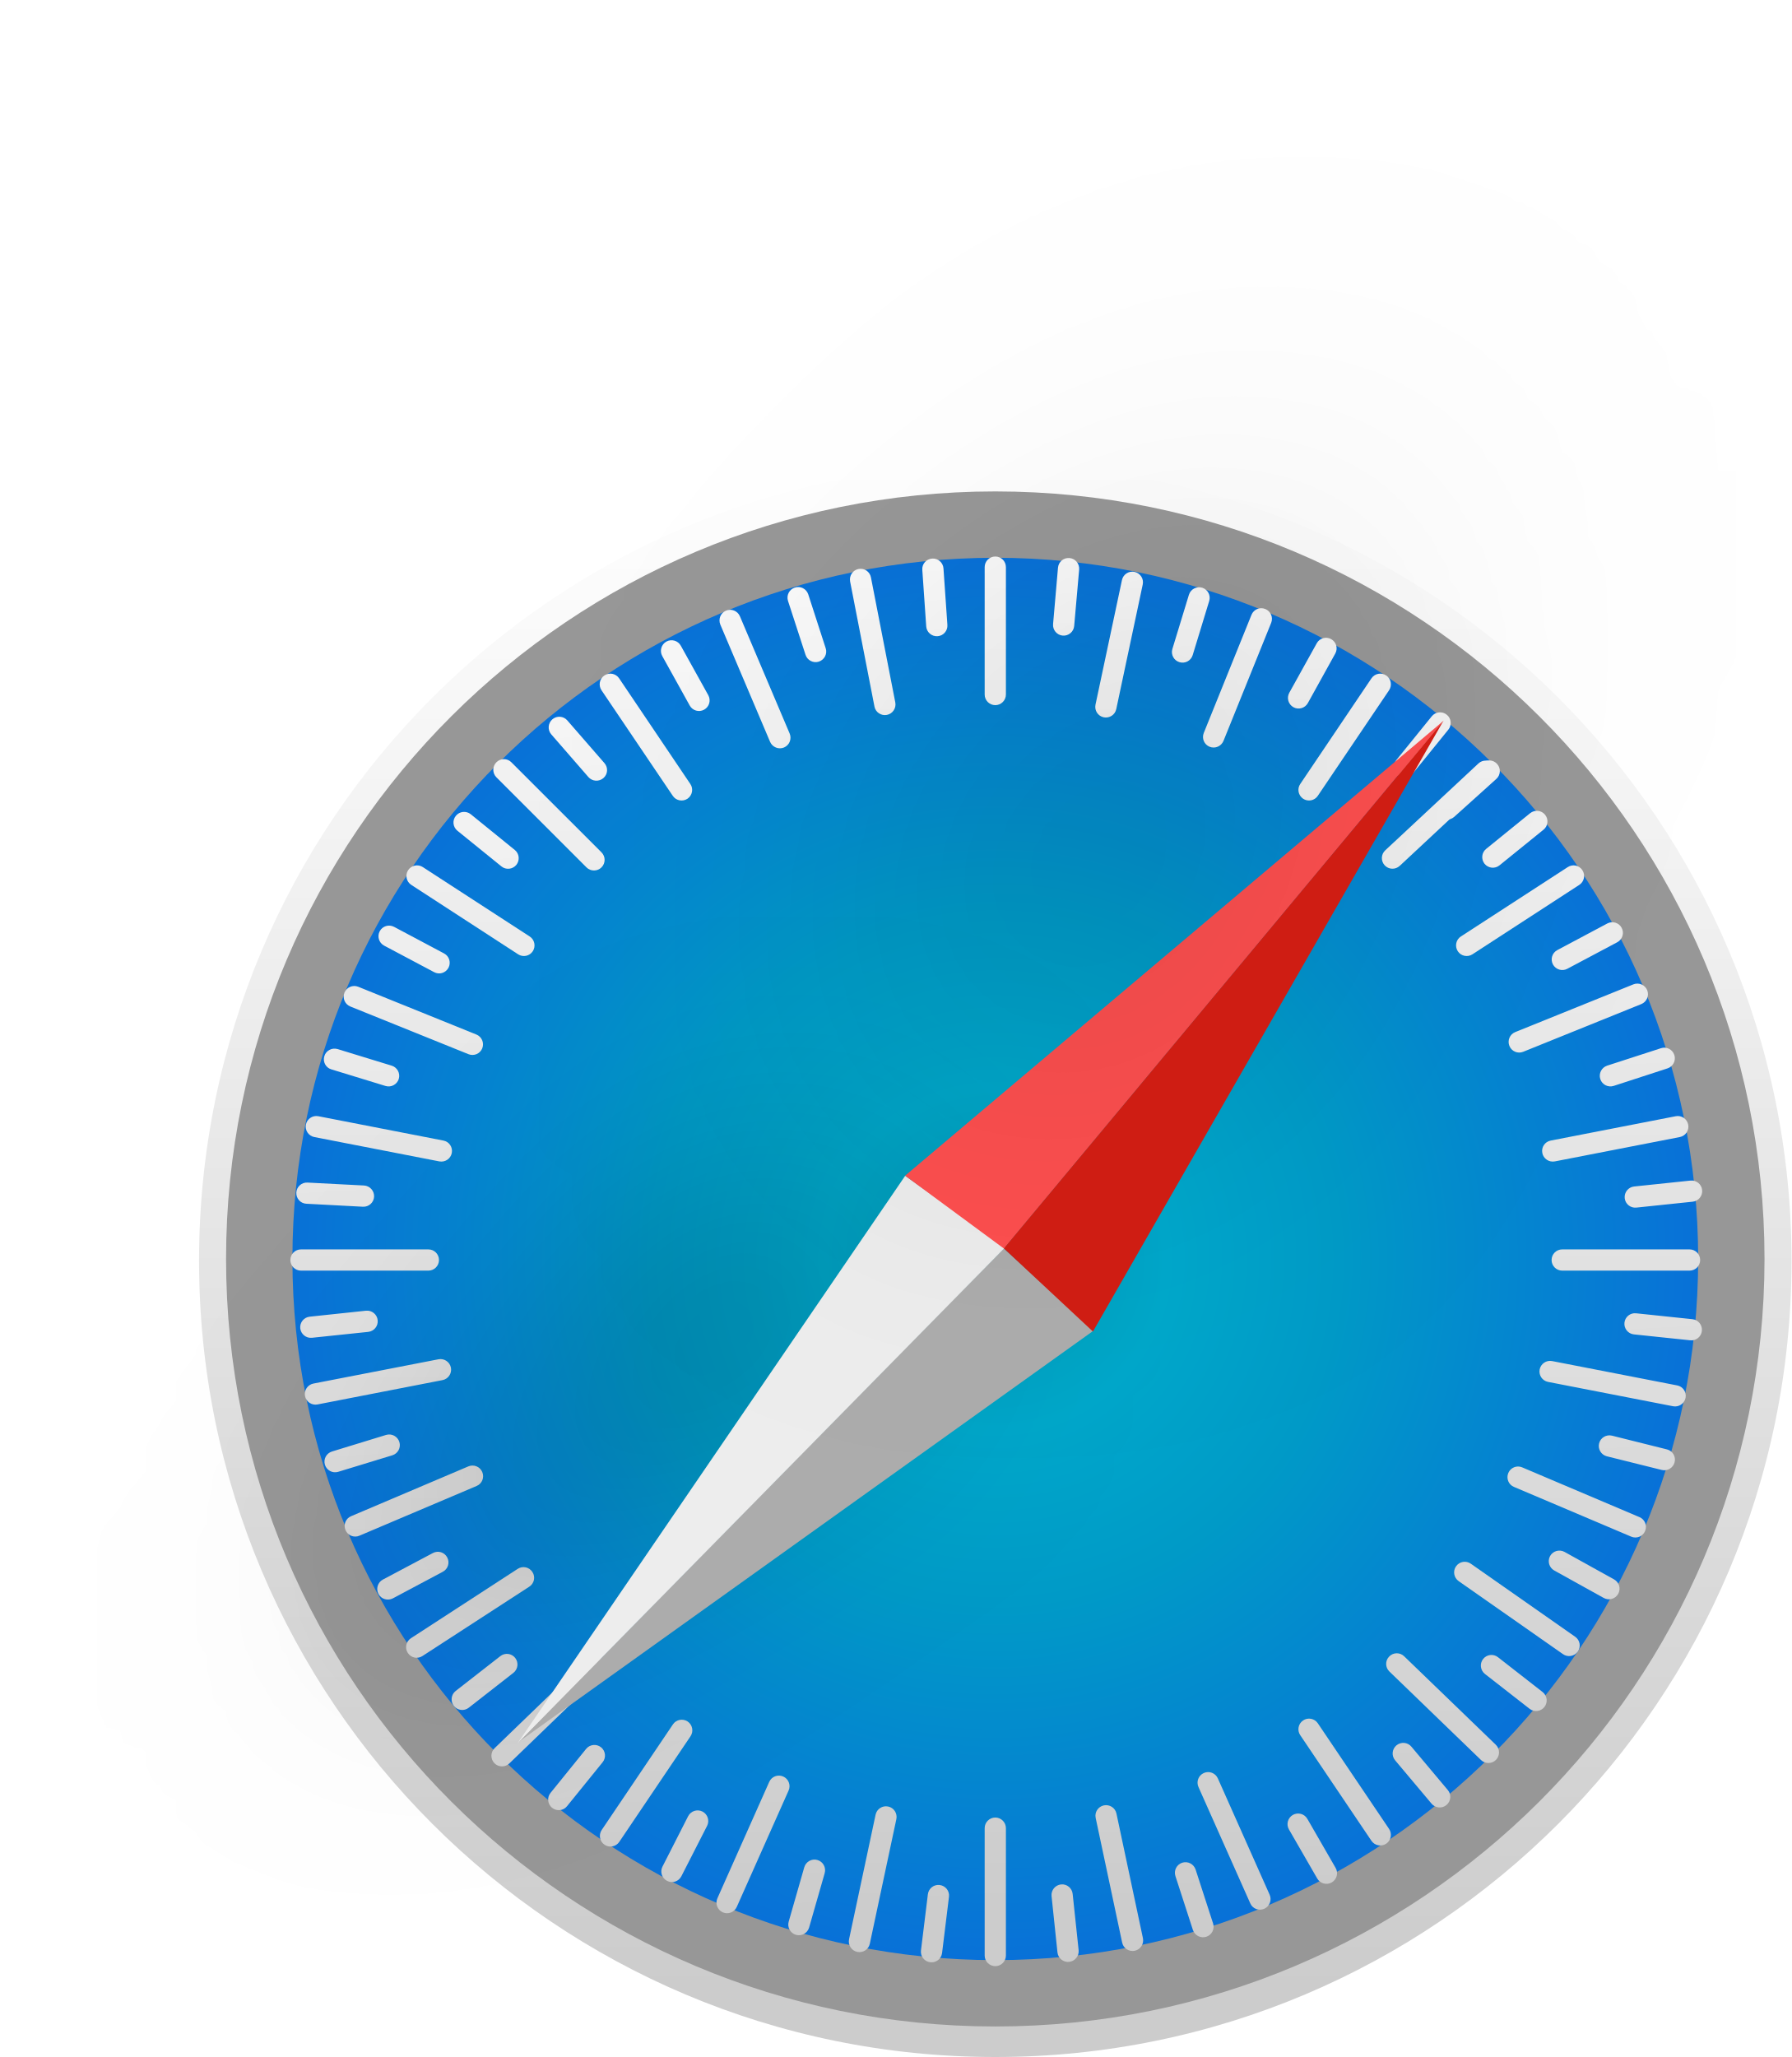
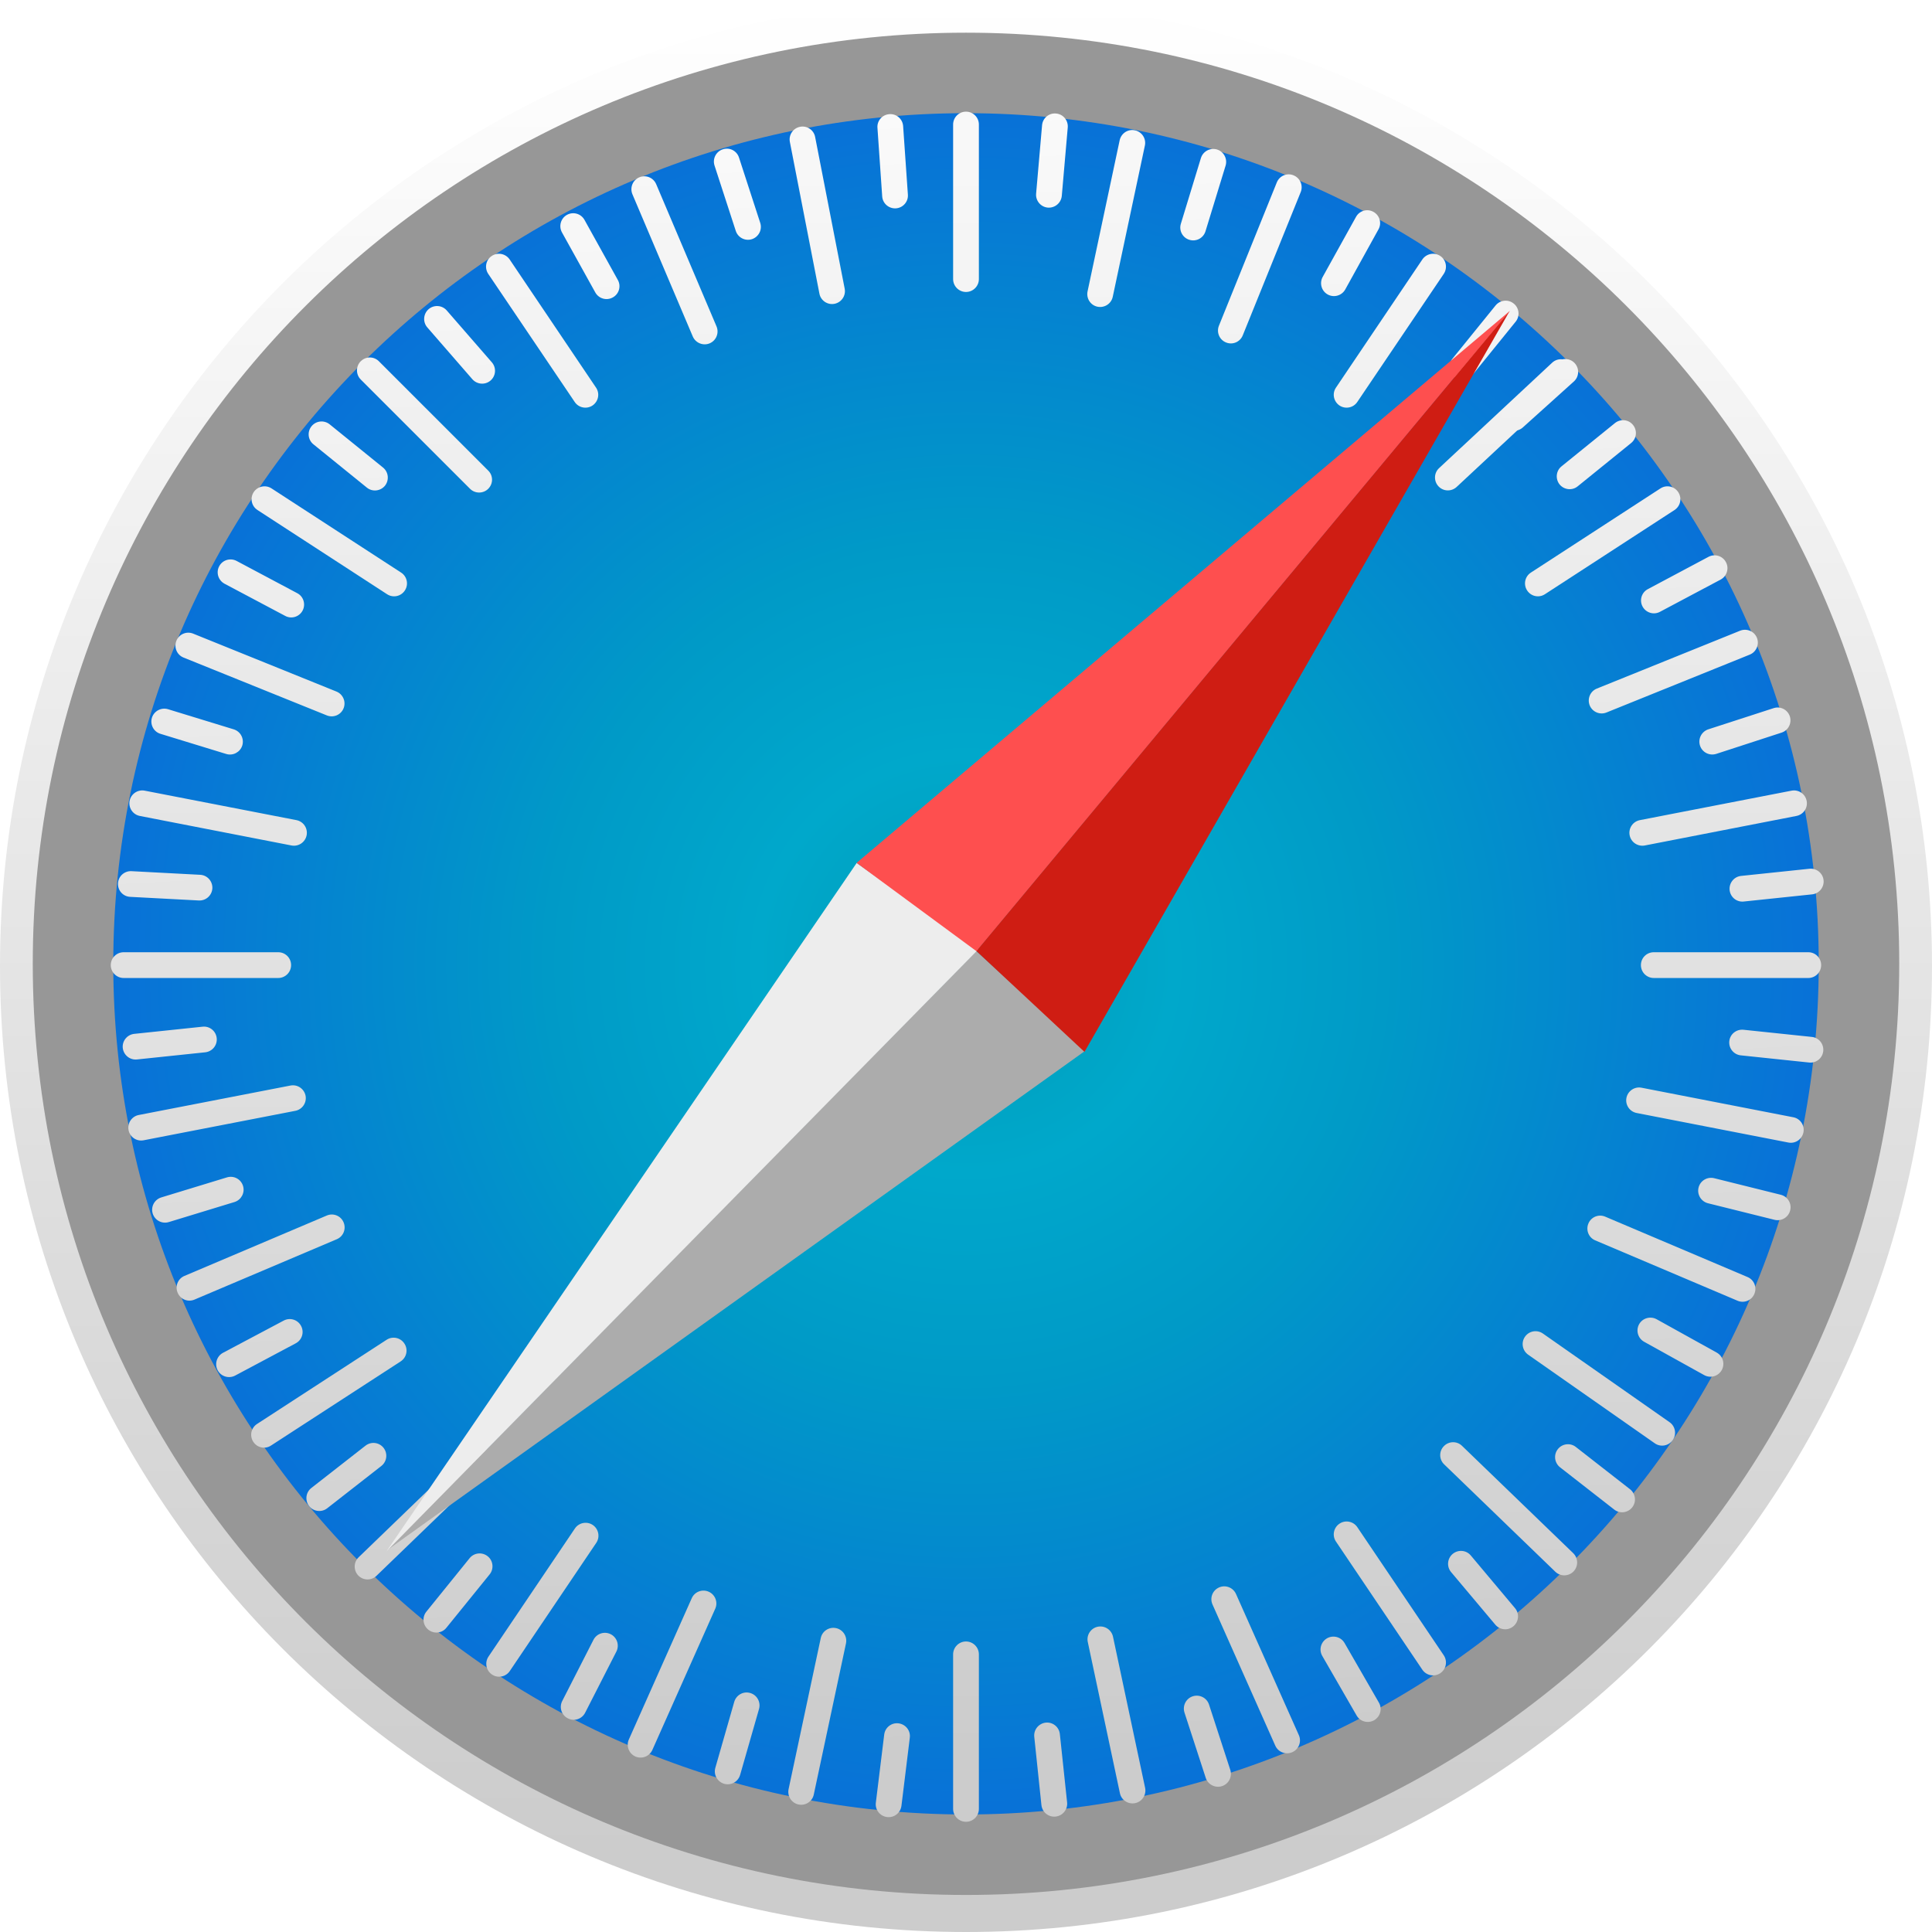
- <svg xmlns="http://www.w3.org/2000/svg" width="27" height="31" viewBox="0 0 27 31" fill="none">
-   <path fill-rule="evenodd" clip-rule="evenodd" d="M15 7C21.627 7 27 12.373 27 19C27 25.627 21.627 31 15 31C8.373 31 3 25.627 3 19C3 12.373 8.373 7 15 7ZM15 8.013C8.932 8.013 4.013 12.932 4.013 19C4.013 25.068 8.932 29.987 15 29.987C21.068 29.987 25.987 25.068 25.987 19C25.987 12.932 21.068 8.013 15 8.013Z" fill="url(#paint0_linear_1365_19072)" />
-   <ellipse cx="15" cy="18.973" rx="11.093" ry="11.067" fill="url(#paint1_radial_1365_19072)" />
-   <ellipse cx="15" cy="18.973" rx="11.093" ry="11.067" fill="url(#paint2_angular_1365_19072)" />
-   <ellipse cx="15" cy="18.973" rx="11.093" ry="11.067" fill="url(#paint3_radial_1365_19072)" />
-   <ellipse cx="15" cy="18.973" rx="11.093" ry="11.067" stroke="#979797" />
-   <path fill-rule="evenodd" clip-rule="evenodd" d="M14.84 8.547C14.84 8.458 14.912 8.387 15 8.387C15.088 8.387 15.16 8.458 15.16 8.547V10.467C15.16 10.555 15.088 10.627 15 10.627C14.912 10.627 14.84 10.555 14.84 10.467V8.547ZM16.909 8.742C16.927 8.656 17.012 8.6 17.099 8.619C17.185 8.637 17.241 8.722 17.222 8.809L16.823 10.687C16.805 10.773 16.72 10.828 16.633 10.81C16.547 10.791 16.492 10.707 16.51 10.62L16.909 8.742ZM19.069 9.178C18.987 9.144 18.894 9.184 18.861 9.266L18.142 11.046C18.109 11.128 18.148 11.221 18.23 11.254C18.312 11.287 18.405 11.248 18.439 11.166L19.158 9.386C19.191 9.304 19.151 9.211 19.069 9.178ZM20.669 10.223C20.719 10.149 20.818 10.13 20.892 10.18C20.965 10.229 20.984 10.329 20.935 10.402L19.861 11.993C19.812 12.067 19.712 12.086 19.639 12.037C19.566 11.987 19.546 11.888 19.596 11.815L20.669 10.223ZM22.507 11.514C22.447 11.449 22.346 11.445 22.281 11.506L20.877 12.815C20.812 12.875 20.809 12.977 20.869 13.041C20.929 13.106 21.03 13.109 21.095 13.049L22.499 11.74C22.564 11.679 22.567 11.578 22.507 11.514ZM23.627 13.068C23.701 13.019 23.8 13.04 23.848 13.114C23.897 13.189 23.875 13.288 23.801 13.336L22.191 14.382C22.117 14.43 22.018 14.409 21.97 14.335C21.922 14.26 21.943 14.161 22.017 14.113L23.627 13.068ZM24.825 14.923C24.792 14.841 24.698 14.802 24.616 14.835L22.836 15.554C22.754 15.587 22.715 15.681 22.748 15.762C22.781 15.845 22.874 15.884 22.956 15.851L24.736 15.132C24.818 15.099 24.858 15.005 24.825 14.923ZM25.255 16.822C25.342 16.805 25.426 16.862 25.443 16.949C25.46 17.035 25.403 17.119 25.316 17.136L23.432 17.503C23.345 17.519 23.261 17.463 23.244 17.376C23.227 17.289 23.284 17.205 23.371 17.189L25.255 16.822ZM25.623 18.989C25.623 18.901 25.552 18.829 25.463 18.829H23.544C23.455 18.829 23.384 18.901 23.384 18.989C23.384 19.077 23.455 19.149 23.544 19.149H25.463C25.552 19.149 25.623 19.077 25.623 18.989ZM25.277 20.879C25.363 20.895 25.42 20.979 25.403 21.066C25.386 21.153 25.302 21.209 25.216 21.193L23.331 20.826C23.244 20.809 23.188 20.726 23.204 20.639C23.221 20.552 23.305 20.495 23.392 20.512L25.277 20.879ZM24.793 23.074C24.828 22.992 24.79 22.898 24.709 22.864L22.941 22.114C22.86 22.079 22.766 22.117 22.732 22.198C22.697 22.28 22.735 22.374 22.816 22.408L24.584 23.158C24.665 23.193 24.759 23.155 24.793 23.074ZM23.74 24.667C23.812 24.717 23.83 24.817 23.779 24.89C23.728 24.962 23.628 24.98 23.556 24.929L21.983 23.828C21.911 23.777 21.893 23.677 21.944 23.605C21.995 23.532 22.095 23.515 22.167 23.566L23.74 24.667ZM22.547 26.521C22.608 26.457 22.607 26.356 22.543 26.294L21.162 24.961C21.099 24.899 20.997 24.901 20.936 24.965C20.874 25.028 20.876 25.13 20.94 25.191L22.321 26.525C22.384 26.586 22.486 26.584 22.547 26.521ZM20.935 27.563C20.984 27.636 20.965 27.735 20.892 27.785C20.818 27.834 20.719 27.815 20.669 27.742L19.596 26.15C19.546 26.077 19.566 25.977 19.639 25.928C19.712 25.878 19.812 25.898 19.861 25.971L20.935 27.563ZM19.054 28.766C19.134 28.73 19.171 28.636 19.135 28.555L18.354 26.801C18.318 26.72 18.223 26.684 18.143 26.72C18.062 26.756 18.026 26.85 18.062 26.931L18.843 28.685C18.878 28.766 18.973 28.802 19.054 28.766ZM17.225 29.209C17.243 29.296 17.188 29.381 17.102 29.399C17.015 29.417 16.93 29.362 16.912 29.276L16.513 27.398C16.494 27.311 16.55 27.226 16.636 27.208C16.723 27.19 16.808 27.245 16.826 27.331L17.225 29.209ZM15 29.631C15.088 29.631 15.16 29.559 15.16 29.471V27.551C15.16 27.463 15.088 27.391 15 27.391C14.912 27.391 14.84 27.463 14.84 27.551V29.471C14.84 29.559 14.912 29.631 15 29.631ZM13.109 29.293C13.091 29.379 13.006 29.434 12.92 29.416C12.833 29.398 12.778 29.313 12.796 29.226L13.196 27.348C13.214 27.262 13.299 27.207 13.385 27.225C13.472 27.243 13.527 27.328 13.509 27.415L13.109 29.293ZM10.893 28.82C10.974 28.855 11.068 28.819 11.104 28.738L11.885 26.984C11.921 26.904 11.885 26.809 11.804 26.773C11.723 26.737 11.629 26.773 11.593 26.854L10.812 28.608C10.776 28.689 10.812 28.784 10.893 28.82ZM9.333 27.758C9.284 27.831 9.184 27.851 9.111 27.801C9.038 27.752 9.019 27.652 9.068 27.579L10.142 25.987C10.191 25.914 10.29 25.895 10.364 25.944C10.437 25.994 10.456 26.093 10.407 26.166L9.333 27.758ZM7.451 26.572C7.512 26.635 7.614 26.637 7.677 26.575L9.058 25.242C9.122 25.18 9.124 25.079 9.062 25.015C9.001 24.952 8.9 24.95 8.836 25.012L7.455 26.345C7.391 26.407 7.39 26.508 7.451 26.572ZM6.367 24.957C6.293 25.006 6.194 24.985 6.146 24.91C6.098 24.836 6.119 24.737 6.193 24.689L7.803 23.643C7.877 23.595 7.976 23.616 8.024 23.691C8.073 23.765 8.051 23.864 7.977 23.912L6.367 24.957ZM5.207 23.059C5.241 23.141 5.335 23.179 5.416 23.144L7.184 22.394C7.265 22.36 7.303 22.266 7.268 22.184C7.234 22.103 7.14 22.065 7.059 22.099L5.291 22.85C5.21 22.884 5.172 22.978 5.207 23.059ZM4.784 21.166C4.698 21.182 4.614 21.126 4.597 21.039C4.58 20.952 4.637 20.868 4.723 20.851L6.608 20.485C6.695 20.468 6.779 20.525 6.796 20.612C6.812 20.698 6.756 20.782 6.669 20.799L4.784 21.166ZM4.376 18.989C4.376 19.077 4.448 19.149 4.536 19.149H6.456C6.545 19.149 6.616 19.077 6.616 18.989C6.616 18.901 6.545 18.829 6.456 18.829H4.536C4.448 18.829 4.376 18.901 4.376 18.989ZM4.737 17.136C4.65 17.119 4.594 17.035 4.61 16.949C4.627 16.862 4.711 16.805 4.798 16.822L6.683 17.189C6.769 17.205 6.826 17.289 6.809 17.376C6.792 17.463 6.708 17.519 6.622 17.503L4.737 17.136ZM5.191 14.96C5.158 15.042 5.198 15.135 5.279 15.168L7.06 15.887C7.142 15.92 7.235 15.881 7.268 15.799C7.301 15.717 7.261 15.624 7.18 15.591L5.399 14.871C5.317 14.838 5.224 14.878 5.191 14.96ZM6.199 13.336C6.124 13.288 6.103 13.189 6.151 13.114C6.2 13.04 6.299 13.019 6.373 13.068L7.983 14.113C8.057 14.161 8.078 14.26 8.03 14.335C7.982 14.409 7.883 14.43 7.809 14.382L6.199 13.336ZM7.481 11.488C7.419 11.55 7.419 11.652 7.481 11.714L8.839 13.072C8.901 13.134 9.003 13.134 9.065 13.072C9.128 13.009 9.128 12.908 9.065 12.845L7.707 11.488C7.645 11.425 7.544 11.425 7.481 11.488ZM9.065 10.402C9.016 10.329 9.035 10.229 9.108 10.18C9.182 10.13 9.281 10.149 9.331 10.223L10.404 11.815C10.454 11.888 10.434 11.987 10.361 12.037C10.288 12.086 10.188 12.067 10.139 11.993L9.065 10.402ZM10.941 9.203C10.86 9.237 10.822 9.331 10.856 9.413L11.606 11.18C11.641 11.261 11.735 11.299 11.816 11.265C11.898 11.23 11.935 11.136 11.901 11.055L11.151 9.287C11.116 9.206 11.022 9.168 10.941 9.203ZM12.812 8.763C12.796 8.676 12.852 8.592 12.939 8.575C13.026 8.558 13.11 8.615 13.126 8.702L13.493 10.586C13.51 10.673 13.453 10.757 13.366 10.774C13.28 10.791 13.195 10.734 13.179 10.648L12.812 8.763Z" fill="url(#paint4_linear_1365_19072)" />
-   <path fill-rule="evenodd" clip-rule="evenodd" d="M14.048 8.418C13.96 8.424 13.893 8.5 13.9 8.588L13.959 9.44C13.965 9.528 14.042 9.594 14.13 9.588C14.218 9.582 14.285 9.505 14.278 9.417L14.219 8.566C14.213 8.478 14.136 8.411 14.048 8.418ZM16.118 8.41C16.03 8.402 15.953 8.467 15.945 8.555L15.871 9.405C15.863 9.493 15.928 9.571 16.016 9.579C16.104 9.586 16.182 9.521 16.189 9.433L16.264 8.583C16.271 8.495 16.206 8.417 16.118 8.41ZM17.918 8.964C17.944 8.879 18.034 8.832 18.118 8.857C18.203 8.883 18.25 8.973 18.224 9.057L17.975 9.873C17.949 9.958 17.86 10.005 17.775 9.979C17.691 9.954 17.643 9.864 17.669 9.78L17.918 8.964ZM20.062 9.632C19.985 9.589 19.887 9.617 19.845 9.694L19.431 10.44C19.388 10.518 19.416 10.615 19.493 10.658C19.57 10.701 19.668 10.673 19.711 10.595L20.124 9.849C20.167 9.772 20.139 9.675 20.062 9.632ZM21.579 10.794C21.635 10.726 21.736 10.715 21.804 10.771C21.873 10.826 21.884 10.927 21.828 10.996L21.291 11.659C21.235 11.727 21.135 11.738 21.066 11.682C20.997 11.627 20.987 11.526 21.042 11.457L21.579 10.794ZM22.563 11.513C22.504 11.447 22.403 11.442 22.337 11.501L21.703 12.072C21.637 12.131 21.632 12.232 21.691 12.298C21.75 12.364 21.851 12.369 21.917 12.31L22.551 11.739C22.617 11.68 22.622 11.578 22.563 11.513ZM23.061 12.255C23.13 12.2 23.231 12.21 23.286 12.279C23.342 12.348 23.331 12.449 23.262 12.504L22.599 13.041C22.531 13.097 22.43 13.086 22.374 13.018C22.319 12.949 22.329 12.848 22.398 12.793L23.061 12.255ZM24.44 13.983C24.399 13.905 24.302 13.876 24.224 13.917L23.471 14.318C23.392 14.359 23.363 14.456 23.404 14.534C23.446 14.612 23.543 14.642 23.621 14.6L24.374 14.2C24.452 14.158 24.482 14.061 24.44 13.983ZM25.032 15.797C25.116 15.769 25.206 15.815 25.234 15.899C25.261 15.983 25.215 16.074 25.131 16.101L24.32 16.365C24.235 16.392 24.145 16.346 24.118 16.262C24.091 16.178 24.137 16.088 24.221 16.06L25.032 15.797ZM25.653 17.934C25.644 17.846 25.565 17.783 25.477 17.792L24.628 17.881C24.541 17.89 24.477 17.969 24.486 18.057C24.495 18.145 24.574 18.209 24.662 18.199L25.511 18.11C25.598 18.101 25.662 18.022 25.653 17.934ZM25.507 19.881C25.595 19.89 25.658 19.969 25.649 20.057C25.64 20.145 25.561 20.209 25.473 20.199L24.625 20.11C24.537 20.101 24.473 20.022 24.482 19.934C24.491 19.846 24.57 19.782 24.658 19.792L25.507 19.881ZM25.238 22.036C25.26 21.951 25.208 21.864 25.122 21.843L24.294 21.636C24.208 21.615 24.121 21.667 24.1 21.753C24.079 21.838 24.131 21.925 24.216 21.947L25.044 22.153C25.13 22.174 25.217 22.122 25.238 22.036ZM24.325 23.802C24.403 23.845 24.431 23.942 24.388 24.02C24.345 24.097 24.247 24.125 24.17 24.082L23.424 23.668C23.347 23.625 23.319 23.528 23.361 23.451C23.404 23.373 23.502 23.346 23.579 23.388L24.325 23.802ZM23.276 25.725C23.331 25.655 23.318 25.555 23.249 25.5L22.576 24.975C22.507 24.92 22.406 24.933 22.352 25.002C22.297 25.072 22.31 25.172 22.379 25.227L23.052 25.752C23.121 25.807 23.222 25.794 23.276 25.725ZM21.82 26.977C21.877 27.044 21.868 27.145 21.8 27.202C21.733 27.259 21.632 27.25 21.575 27.182L21.026 26.529C20.969 26.461 20.978 26.36 21.046 26.303C21.114 26.247 21.215 26.255 21.271 26.323L21.82 26.977ZM20.071 28.369C20.147 28.324 20.174 28.227 20.129 28.15L19.703 27.411C19.659 27.334 19.561 27.308 19.484 27.352C19.408 27.397 19.381 27.494 19.426 27.571L19.852 28.31C19.896 28.387 19.994 28.413 20.071 28.369ZM18.282 28.986C18.31 29.07 18.264 29.161 18.18 29.188C18.096 29.215 18.006 29.169 17.978 29.085L17.715 28.274C17.687 28.19 17.733 28.099 17.817 28.072C17.901 28.045 17.991 28.091 18.019 28.175L18.282 28.986ZM16.113 29.566C16.201 29.557 16.265 29.478 16.256 29.39L16.166 28.542C16.157 28.454 16.078 28.39 15.991 28.399C15.903 28.409 15.839 28.487 15.848 28.575L15.937 29.424C15.947 29.512 16.025 29.576 16.113 29.566ZM14.198 29.433C14.187 29.521 14.107 29.583 14.02 29.572C13.932 29.562 13.869 29.482 13.88 29.394L13.984 28.547C13.995 28.459 14.075 28.397 14.162 28.408C14.25 28.419 14.313 28.498 14.302 28.586L14.198 29.433ZM11.996 29.159C12.081 29.183 12.169 29.134 12.194 29.049L12.429 28.229C12.453 28.144 12.404 28.055 12.319 28.031C12.234 28.006 12.146 28.056 12.121 28.141L11.886 28.961C11.862 29.046 11.911 29.134 11.996 29.159ZM10.269 28.276C10.229 28.355 10.133 28.387 10.054 28.346C9.975 28.306 9.944 28.21 9.984 28.131L10.371 27.371C10.412 27.292 10.508 27.261 10.587 27.301C10.665 27.341 10.697 27.437 10.657 27.516L10.269 28.276ZM8.32 27.244C8.389 27.3 8.49 27.29 8.545 27.221L9.082 26.558C9.138 26.489 9.127 26.388 9.059 26.333C8.99 26.277 8.889 26.288 8.834 26.356L8.297 27.02C8.241 27.088 8.252 27.189 8.32 27.244ZM7.065 25.736C6.995 25.791 6.894 25.778 6.84 25.709C6.786 25.639 6.798 25.538 6.867 25.484L7.54 24.959C7.61 24.904 7.71 24.916 7.765 24.986C7.819 25.056 7.807 25.156 7.737 25.211L7.065 25.736ZM5.704 24.022C5.746 24.1 5.843 24.129 5.921 24.088L6.674 23.687C6.752 23.646 6.782 23.549 6.74 23.471C6.699 23.393 6.602 23.363 6.524 23.405L5.77 23.805C5.692 23.847 5.663 23.944 5.704 24.022ZM5.097 22.181C5.012 22.207 4.923 22.159 4.897 22.075C4.871 21.99 4.919 21.901 5.003 21.875L5.819 21.625C5.904 21.6 5.993 21.647 6.019 21.732C6.045 21.816 5.997 21.906 5.913 21.932L5.097 22.181ZM4.525 20.018C4.535 20.106 4.613 20.17 4.701 20.161L5.55 20.072C5.638 20.062 5.701 19.984 5.692 19.896C5.683 19.808 5.604 19.744 5.516 19.753L4.668 19.843C4.58 19.852 4.516 19.931 4.525 20.018ZM4.617 18.141C4.529 18.137 4.461 18.061 4.466 17.973C4.47 17.885 4.546 17.817 4.634 17.822L5.486 17.866C5.574 17.871 5.642 17.946 5.638 18.035C5.633 18.123 5.558 18.191 5.469 18.186L4.617 18.141ZM4.888 15.917C4.862 16.001 4.909 16.091 4.994 16.116L5.81 16.366C5.894 16.392 5.984 16.344 6.01 16.26C6.035 16.175 5.988 16.086 5.903 16.06L5.087 15.81C5.003 15.785 4.913 15.832 4.888 15.917ZM5.789 14.251C5.711 14.209 5.681 14.112 5.723 14.034C5.764 13.956 5.861 13.927 5.939 13.968L6.693 14.369C6.771 14.41 6.8 14.507 6.759 14.585C6.717 14.663 6.621 14.693 6.543 14.651L5.789 14.251ZM6.87 12.295C6.814 12.364 6.825 12.464 6.894 12.52L7.557 13.057C7.625 13.113 7.726 13.102 7.782 13.034C7.837 12.965 7.827 12.864 7.758 12.809L7.095 12.271C7.026 12.216 6.926 12.226 6.87 12.295ZM8.308 11.067C8.25 11 8.258 10.899 8.324 10.841C8.391 10.783 8.492 10.79 8.55 10.857L9.11 11.501C9.168 11.568 9.161 11.669 9.094 11.726C9.027 11.784 8.926 11.777 8.868 11.711L8.308 11.067ZM10.043 9.669C9.966 9.712 9.938 9.809 9.981 9.887L10.395 10.633C10.438 10.71 10.535 10.738 10.612 10.695C10.69 10.652 10.717 10.555 10.675 10.478L10.261 9.732C10.218 9.654 10.121 9.626 10.043 9.669ZM11.876 9.056C11.849 8.972 11.895 8.882 11.979 8.855C12.063 8.827 12.153 8.873 12.181 8.957L12.444 9.769C12.472 9.853 12.425 9.943 12.341 9.971C12.257 9.998 12.167 9.952 12.14 9.868L11.876 9.056Z" fill="url(#paint5_linear_1365_19072)" />
-   <g filter="url(#filter0_d_1365_19072)">
-     <path fill-rule="evenodd" clip-rule="evenodd" d="M7.813 26.254C7.813 26.254 15.123 18.809 15.129 18.815C15.56 19.209 16.483 20.052 16.483 20.052L7.813 26.254Z" fill="#ACACAC" />
-   </g>
-   <path fill-rule="evenodd" clip-rule="evenodd" d="M7.802 26.27L15.152 18.795L13.642 17.72L7.802 26.27Z" fill="#EDEDED" />
-   <path fill-rule="evenodd" clip-rule="evenodd" d="M21.761 10.858L15.131 18.817L13.641 17.718L21.761 10.858Z" fill="#FE4F4F" />
-   <g filter="url(#filter1_d_1365_19072)">
-     <path fill-rule="evenodd" clip-rule="evenodd" d="M16.525 19.974C18.267 16.938 21.752 10.866 21.752 10.866L15.13 18.815L16.472 20.067C16.472 20.067 16.507 20.005 16.525 19.974Z" fill="#CF1D13" />
-   </g>
+ <svg xmlns="http://www.w3.org/2000/svg" width="24" height="24" viewBox="0 0 24 24" fill="none">
+   <path fill-rule="evenodd" clip-rule="evenodd" d="M12 0C18.627 0 24 5.373 24 12C24 18.627 18.627 24 12 24C5.373 24 0 18.627 0 12C0 5.373 5.373 0 12 0ZM12 1.013C5.932 1.013 1.013 5.932 1.013 12C1.013 18.068 5.932 22.987 12 22.987C18.068 22.987 22.987 18.068 22.987 12C22.987 5.932 18.068 1.013 12 1.013Z" fill="url(#paint0_linear_1365_19072)" />
+   <ellipse cx="12" cy="11.973" rx="11.093" ry="11.067" fill="url(#paint1_radial_1365_19072)" />
+   <ellipse cx="12" cy="11.973" rx="11.093" ry="11.067" fill="url(#paint2_angular_1365_19072)" />
+   <ellipse cx="12" cy="11.973" rx="11.093" ry="11.067" fill="url(#paint3_radial_1365_19072)" />
+   <ellipse cx="12" cy="11.973" rx="11.093" ry="11.067" stroke="#979797" />
+   <path fill-rule="evenodd" clip-rule="evenodd" d="M11.84 1.547C11.84 1.458 11.912 1.387 12 1.387C12.088 1.387 12.16 1.458 12.16 1.547V3.467C12.16 3.555 12.088 3.627 12 3.627C11.912 3.627 11.84 3.555 11.84 3.467V1.547ZM13.909 1.742C13.928 1.656 14.012 1.6 14.099 1.619C14.185 1.637 14.241 1.722 14.222 1.809L13.823 3.687C13.805 3.773 13.72 3.828 13.633 3.81C13.547 3.792 13.492 3.707 13.51 3.62L13.909 1.742ZM16.069 2.178C15.987 2.144 15.894 2.184 15.861 2.266L15.142 4.046C15.109 4.128 15.148 4.221 15.23 4.254C15.312 4.288 15.405 4.248 15.438 4.166L16.158 2.386C16.191 2.304 16.151 2.211 16.069 2.178ZM17.669 3.223C17.719 3.15 17.818 3.13 17.892 3.18C17.965 3.229 17.984 3.328 17.935 3.402L16.861 4.993C16.812 5.067 16.712 5.086 16.639 5.037C16.566 4.987 16.546 4.888 16.596 4.815L17.669 3.223ZM19.507 4.514C19.447 4.449 19.346 4.445 19.281 4.506L17.877 5.815C17.812 5.875 17.809 5.977 17.869 6.041C17.929 6.106 18.03 6.109 18.095 6.049L19.499 4.74C19.564 4.679 19.567 4.578 19.507 4.514ZM20.627 6.067C20.701 6.019 20.8 6.04 20.848 6.114C20.897 6.189 20.875 6.288 20.801 6.336L19.191 7.382C19.117 7.43 19.018 7.409 18.97 7.334C18.922 7.26 18.943 7.161 19.017 7.113L20.627 6.067ZM21.825 7.923C21.792 7.841 21.698 7.802 21.616 7.835L19.836 8.554C19.754 8.587 19.715 8.681 19.748 8.763C19.781 8.844 19.874 8.884 19.956 8.851L21.736 8.132C21.818 8.099 21.858 8.005 21.825 7.923ZM22.255 9.822C22.342 9.805 22.426 9.862 22.443 9.949C22.46 10.035 22.403 10.119 22.316 10.136L20.432 10.503C20.345 10.519 20.261 10.463 20.244 10.376C20.227 10.289 20.284 10.205 20.371 10.188L22.255 9.822ZM22.623 11.989C22.623 11.9 22.552 11.829 22.463 11.829H20.544C20.455 11.829 20.384 11.9 20.384 11.989C20.384 12.077 20.455 12.149 20.544 12.149H22.463C22.552 12.149 22.623 12.077 22.623 11.989ZM22.277 13.879C22.363 13.895 22.42 13.979 22.403 14.066C22.386 14.153 22.302 14.21 22.216 14.193L20.331 13.826C20.244 13.809 20.188 13.726 20.204 13.639C20.221 13.552 20.305 13.495 20.392 13.512L22.277 13.879ZM21.793 16.074C21.828 15.992 21.79 15.898 21.709 15.864L19.941 15.114C19.86 15.079 19.766 15.117 19.732 15.198C19.697 15.28 19.735 15.374 19.816 15.408L21.584 16.158C21.665 16.193 21.759 16.155 21.793 16.074ZM20.74 17.667C20.812 17.717 20.83 17.817 20.779 17.89C20.728 17.962 20.628 17.98 20.556 17.929L18.983 16.828C18.911 16.777 18.893 16.677 18.944 16.605C18.995 16.532 19.095 16.515 19.167 16.566L20.74 17.667ZM19.547 19.521C19.608 19.457 19.607 19.356 19.543 19.294L18.162 17.961C18.099 17.899 17.997 17.901 17.936 17.965C17.874 18.028 17.876 18.13 17.94 18.191L19.321 19.525C19.384 19.586 19.486 19.584 19.547 19.521ZM17.935 20.563C17.984 20.636 17.965 20.735 17.892 20.785C17.818 20.834 17.719 20.815 17.669 20.742L16.596 19.15C16.546 19.077 16.566 18.977 16.639 18.928C16.712 18.878 16.812 18.898 16.861 18.971L17.935 20.563ZM16.054 21.766C16.134 21.73 16.171 21.636 16.135 21.555L15.354 19.801C15.318 19.72 15.223 19.684 15.143 19.72C15.062 19.756 15.026 19.85 15.062 19.931L15.842 21.685C15.878 21.766 15.973 21.802 16.054 21.766ZM14.225 22.209C14.243 22.296 14.188 22.381 14.102 22.399C14.015 22.417 13.93 22.362 13.912 22.276L13.513 20.398C13.494 20.311 13.55 20.226 13.636 20.208C13.723 20.19 13.807 20.245 13.826 20.331L14.225 22.209ZM12 22.631C12.088 22.631 12.16 22.559 12.16 22.471V20.551C12.16 20.463 12.088 20.391 12 20.391C11.912 20.391 11.84 20.463 11.84 20.551V22.471C11.84 22.559 11.912 22.631 12 22.631ZM10.109 22.293C10.091 22.379 10.006 22.434 9.92 22.416C9.833 22.398 9.778 22.313 9.796 22.226L10.196 20.348C10.214 20.262 10.299 20.207 10.385 20.225C10.472 20.243 10.527 20.328 10.509 20.415L10.109 22.293ZM7.893 21.82C7.974 21.855 8.068 21.819 8.104 21.738L8.885 19.984C8.921 19.904 8.885 19.809 8.804 19.773C8.723 19.737 8.629 19.773 8.593 19.854L7.812 21.608C7.776 21.689 7.812 21.784 7.893 21.82ZM6.333 20.758C6.284 20.831 6.184 20.851 6.111 20.801C6.038 20.752 6.019 20.652 6.068 20.579L7.142 18.987C7.191 18.914 7.291 18.895 7.364 18.944C7.437 18.994 7.456 19.093 7.407 19.166L6.333 20.758ZM4.451 19.572C4.512 19.635 4.614 19.637 4.677 19.575L6.058 18.242C6.122 18.18 6.124 18.079 6.062 18.015C6.001 17.952 5.9 17.95 5.836 18.012L4.455 19.345C4.391 19.407 4.39 19.508 4.451 19.572ZM3.367 17.957C3.293 18.006 3.194 17.985 3.146 17.91C3.098 17.836 3.119 17.737 3.193 17.689L4.803 16.643C4.877 16.595 4.976 16.616 5.024 16.691C5.073 16.765 5.051 16.864 4.977 16.912L3.367 17.957ZM2.207 16.059C2.241 16.141 2.335 16.179 2.416 16.144L4.184 15.394C4.265 15.36 4.303 15.266 4.268 15.184C4.234 15.103 4.14 15.065 4.059 15.1L2.291 15.85C2.21 15.884 2.172 15.978 2.207 16.059ZM1.784 14.165C1.698 14.182 1.614 14.126 1.597 14.039C1.58 13.952 1.637 13.868 1.723 13.851L3.608 13.485C3.695 13.468 3.779 13.525 3.796 13.612C3.812 13.698 3.756 13.782 3.669 13.799L1.784 14.165ZM1.376 11.989C1.376 12.077 1.448 12.149 1.536 12.149H3.456C3.545 12.149 3.616 12.077 3.616 11.989C3.616 11.9 3.545 11.829 3.456 11.829H1.536C1.448 11.829 1.376 11.9 1.376 11.989ZM1.737 10.136C1.65 10.119 1.594 10.035 1.61 9.949C1.627 9.862 1.711 9.805 1.798 9.822L3.683 10.188C3.769 10.205 3.826 10.289 3.809 10.376C3.792 10.463 3.708 10.519 3.622 10.503L1.737 10.136ZM2.191 7.96C2.158 8.042 2.198 8.135 2.279 8.168L4.06 8.887C4.142 8.92 4.235 8.881 4.268 8.799C4.301 8.717 4.261 8.624 4.18 8.591L2.399 7.871C2.317 7.838 2.224 7.878 2.191 7.96ZM3.199 6.336C3.124 6.288 3.103 6.189 3.151 6.114C3.2 6.04 3.299 6.019 3.373 6.067L4.983 7.113C5.057 7.161 5.078 7.26 5.03 7.334C4.982 7.409 4.883 7.43 4.809 7.382L3.199 6.336ZM4.481 4.488C4.419 4.55 4.419 4.652 4.481 4.714L5.839 6.072C5.901 6.134 6.003 6.134 6.065 6.072C6.128 6.009 6.128 5.908 6.065 5.846L4.707 4.488C4.645 4.425 4.544 4.425 4.481 4.488ZM6.065 3.402C6.016 3.328 6.035 3.229 6.108 3.18C6.182 3.13 6.281 3.15 6.331 3.223L7.404 4.815C7.454 4.888 7.434 4.987 7.361 5.037C7.288 5.086 7.188 5.067 7.139 4.993L6.065 3.402ZM7.941 2.203C7.86 2.237 7.822 2.331 7.856 2.413L8.606 4.18C8.641 4.261 8.735 4.299 8.816 4.265C8.898 4.23 8.935 4.136 8.901 4.055L8.151 2.287C8.116 2.206 8.022 2.168 7.941 2.203ZM9.812 1.763C9.795 1.676 9.852 1.592 9.939 1.575C10.026 1.558 10.11 1.615 10.126 1.702L10.493 3.586C10.51 3.673 10.453 3.757 10.366 3.774C10.28 3.791 10.195 3.734 10.179 3.647L9.812 1.763Z" fill="url(#paint4_linear_1365_19072)" />
+   <path fill-rule="evenodd" clip-rule="evenodd" d="M11.048 1.418C10.96 1.424 10.893 1.5 10.9 1.588L10.959 2.44C10.965 2.528 11.042 2.594 11.13 2.588C11.218 2.582 11.285 2.505 11.278 2.417L11.219 1.566C11.213 1.478 11.136 1.411 11.048 1.418ZM13.118 1.41C13.03 1.402 12.953 1.467 12.945 1.555L12.871 2.405C12.863 2.493 12.928 2.571 13.016 2.579C13.104 2.586 13.182 2.521 13.19 2.433L13.264 1.583C13.271 1.495 13.206 1.417 13.118 1.41ZM14.918 1.964C14.944 1.879 15.034 1.832 15.118 1.857C15.203 1.883 15.25 1.973 15.225 2.057L14.975 2.873C14.949 2.958 14.86 3.005 14.775 2.979C14.691 2.954 14.643 2.864 14.669 2.78L14.918 1.964ZM17.062 2.632C16.985 2.589 16.887 2.617 16.845 2.694L16.431 3.44C16.388 3.518 16.416 3.615 16.493 3.658C16.57 3.701 16.668 3.673 16.711 3.596L17.124 2.849C17.167 2.772 17.139 2.675 17.062 2.632ZM18.579 3.794C18.635 3.726 18.736 3.715 18.804 3.771C18.873 3.826 18.884 3.927 18.828 3.996L18.291 4.659C18.235 4.727 18.135 4.738 18.066 4.682C17.997 4.627 17.987 4.526 18.042 4.457L18.579 3.794ZM19.563 4.513C19.504 4.447 19.403 4.442 19.337 4.501L18.703 5.072C18.637 5.131 18.632 5.232 18.691 5.298C18.75 5.364 18.851 5.369 18.917 5.31L19.551 4.739C19.617 4.68 19.622 4.578 19.563 4.513ZM20.061 5.256C20.13 5.2 20.231 5.21 20.286 5.279C20.342 5.348 20.331 5.449 20.262 5.504L19.599 6.041C19.531 6.097 19.43 6.086 19.374 6.018C19.319 5.949 19.329 5.848 19.398 5.793L20.061 5.256ZM21.44 6.983C21.399 6.905 21.302 6.876 21.224 6.917L20.471 7.318C20.392 7.359 20.363 7.456 20.404 7.534C20.446 7.612 20.543 7.642 20.621 7.6L21.374 7.2C21.452 7.158 21.482 7.061 21.44 6.983ZM22.032 8.797C22.116 8.769 22.206 8.815 22.234 8.899C22.261 8.983 22.215 9.074 22.131 9.101L21.32 9.365C21.235 9.392 21.145 9.346 21.118 9.262C21.091 9.178 21.137 9.088 21.221 9.06L22.032 8.797ZM22.653 10.934C22.644 10.846 22.565 10.783 22.477 10.792L21.628 10.881C21.541 10.89 21.477 10.969 21.486 11.057C21.495 11.145 21.574 11.209 21.662 11.199L22.511 11.11C22.598 11.101 22.662 11.022 22.653 10.934ZM22.507 12.881C22.595 12.89 22.658 12.969 22.649 13.057C22.64 13.145 22.561 13.209 22.473 13.199L21.625 13.11C21.537 13.101 21.473 13.022 21.482 12.934C21.491 12.846 21.57 12.783 21.658 12.792L22.507 12.881ZM22.238 15.036C22.26 14.951 22.208 14.864 22.122 14.842L21.294 14.636C21.208 14.615 21.121 14.667 21.1 14.753C21.079 14.838 21.131 14.925 21.216 14.947L22.044 15.153C22.13 15.174 22.217 15.122 22.238 15.036ZM21.325 16.802C21.403 16.845 21.431 16.942 21.388 17.02C21.345 17.097 21.247 17.125 21.17 17.082L20.424 16.668C20.347 16.625 20.319 16.528 20.361 16.451C20.404 16.373 20.502 16.346 20.579 16.388L21.325 16.802ZM20.276 18.725C20.331 18.655 20.318 18.555 20.249 18.5L19.576 17.975C19.507 17.92 19.406 17.933 19.352 18.002C19.297 18.072 19.31 18.172 19.379 18.227L20.052 18.752C20.121 18.807 20.222 18.794 20.276 18.725ZM18.82 19.977C18.877 20.044 18.868 20.145 18.8 20.202C18.733 20.259 18.632 20.25 18.575 20.182L18.026 19.529C17.969 19.461 17.978 19.36 18.046 19.303C18.114 19.247 18.215 19.255 18.271 19.323L18.82 19.977ZM17.071 21.369C17.147 21.324 17.174 21.227 17.129 21.15L16.703 20.411C16.659 20.334 16.561 20.308 16.484 20.352C16.408 20.397 16.381 20.494 16.426 20.571L16.852 21.31C16.896 21.387 16.994 21.413 17.071 21.369ZM15.283 21.986C15.31 22.07 15.264 22.161 15.18 22.188C15.096 22.215 15.005 22.169 14.978 22.085L14.714 21.274C14.687 21.19 14.733 21.099 14.817 21.072C14.901 21.045 14.992 21.091 15.019 21.175L15.283 21.986ZM13.113 22.566C13.201 22.557 13.265 22.478 13.256 22.39L13.166 21.542C13.157 21.454 13.079 21.39 12.991 21.399C12.903 21.409 12.839 21.487 12.848 21.575L12.937 22.424C12.947 22.512 13.025 22.576 13.113 22.566ZM11.198 22.433C11.187 22.521 11.107 22.583 11.02 22.572C10.932 22.562 10.869 22.482 10.88 22.394L10.984 21.547C10.995 21.459 11.075 21.397 11.162 21.408C11.25 21.419 11.313 21.498 11.302 21.586L11.198 22.433ZM8.996 22.159C9.081 22.183 9.169 22.134 9.194 22.049L9.429 21.229C9.453 21.144 9.404 21.055 9.319 21.031C9.234 21.006 9.146 21.056 9.121 21.141L8.886 21.961C8.862 22.046 8.911 22.134 8.996 22.159ZM7.269 21.276C7.229 21.355 7.133 21.387 7.054 21.346C6.975 21.306 6.944 21.21 6.984 21.131L7.372 20.371C7.412 20.292 7.508 20.261 7.587 20.301C7.665 20.341 7.697 20.437 7.657 20.516L7.269 21.276ZM5.32 20.244C5.389 20.3 5.49 20.29 5.545 20.221L6.082 19.558C6.138 19.489 6.127 19.388 6.059 19.333C5.99 19.277 5.889 19.288 5.834 19.356L5.297 20.02C5.241 20.088 5.252 20.189 5.32 20.244ZM4.065 18.736C3.995 18.791 3.894 18.778 3.84 18.709C3.786 18.639 3.798 18.538 3.868 18.484L4.54 17.959C4.61 17.904 4.71 17.916 4.765 17.986C4.819 18.056 4.807 18.156 4.737 18.211L4.065 18.736ZM2.704 17.022C2.746 17.1 2.843 17.129 2.921 17.088L3.674 16.687C3.752 16.646 3.782 16.549 3.74 16.471C3.699 16.393 3.602 16.363 3.524 16.405L2.77 16.805C2.692 16.847 2.663 16.944 2.704 17.022ZM2.097 15.181C2.012 15.207 1.923 15.159 1.897 15.075C1.871 14.99 1.919 14.901 2.003 14.875L2.819 14.626C2.904 14.6 2.993 14.647 3.019 14.732C3.045 14.816 2.997 14.906 2.913 14.932L2.097 15.181ZM1.525 13.018C1.535 13.106 1.613 13.17 1.701 13.161L2.55 13.072C2.638 13.062 2.701 12.984 2.692 12.896C2.683 12.808 2.604 12.744 2.516 12.754L1.668 12.843C1.58 12.852 1.516 12.931 1.525 13.018ZM1.617 11.141C1.529 11.137 1.461 11.062 1.466 10.973C1.47 10.885 1.546 10.817 1.634 10.822L2.486 10.867C2.574 10.871 2.642 10.946 2.638 11.035C2.633 11.123 2.558 11.191 2.469 11.186L1.617 11.141ZM1.887 8.917C1.862 9.001 1.909 9.091 1.994 9.116L2.81 9.366C2.894 9.392 2.984 9.344 3.01 9.26C3.035 9.175 2.988 9.086 2.903 9.06L2.087 8.81C2.003 8.785 1.913 8.832 1.887 8.917ZM2.789 7.251C2.711 7.209 2.681 7.112 2.723 7.034C2.764 6.956 2.861 6.927 2.939 6.968L3.693 7.369C3.771 7.41 3.8 7.507 3.759 7.585C3.717 7.663 3.621 7.693 3.543 7.651L2.789 7.251ZM3.87 5.295C3.814 5.364 3.825 5.465 3.894 5.52L4.557 6.057C4.625 6.113 4.726 6.102 4.782 6.034C4.837 5.965 4.827 5.864 4.758 5.808L4.095 5.271C4.026 5.216 3.926 5.226 3.87 5.295ZM5.308 4.067C5.25 4 5.258 3.899 5.324 3.841C5.391 3.783 5.492 3.79 5.55 3.857L6.11 4.501C6.168 4.568 6.161 4.669 6.094 4.727C6.027 4.785 5.926 4.777 5.868 4.711L5.308 4.067ZM7.043 2.669C6.966 2.712 6.938 2.809 6.981 2.887L7.395 3.633C7.438 3.71 7.535 3.738 7.612 3.695C7.69 3.653 7.718 3.555 7.675 3.478L7.261 2.732C7.218 2.654 7.121 2.626 7.043 2.669ZM8.876 2.056C8.849 1.972 8.895 1.882 8.979 1.855C9.063 1.827 9.153 1.873 9.18 1.957L9.444 2.769C9.471 2.853 9.425 2.943 9.341 2.971C9.257 2.998 9.167 2.952 9.14 2.868L8.876 2.056Z" fill="url(#paint5_linear_1365_19072)" />
+   <path fill-rule="evenodd" clip-rule="evenodd" d="M4.813 19.254C4.813 19.254 12.123 11.809 12.129 11.815C12.56 12.209 13.483 13.052 13.483 13.052L4.813 19.254Z" fill="#ACACAC" />
+   <path fill-rule="evenodd" clip-rule="evenodd" d="M4.802 19.27L12.152 11.795L10.642 10.72L4.802 19.27Z" fill="#EDEDED" />
+   <path fill-rule="evenodd" clip-rule="evenodd" d="M18.761 3.858L12.131 11.817L10.641 10.719L18.761 3.858Z" fill="#FE4F4F" />
+   <path fill-rule="evenodd" clip-rule="evenodd" d="M13.525 12.974C15.267 9.938 18.752 3.866 18.752 3.866L12.13 11.815L13.472 13.067C13.472 13.067 13.507 13.005 13.525 12.974Z" fill="#CF1D13" />
  <defs>
-     <filter id="filter0_d_1365_19072" x="0.813" y="13.815" width="16.669" height="15.438" filterUnits="userSpaceOnUse" color-interpolation-filters="sRGB">
-       <feFlood flood-opacity="0" result="BackgroundImageFix" />
-       <feColorMatrix in="SourceAlpha" type="matrix" values="0 0 0 0 0 0 0 0 0 0 0 0 0 0 0 0 0 0 127 0" result="hardAlpha" />
-       <feOffset dx="-3" dy="-1" />
-       <feGaussianBlur stdDeviation="2" />
-       <feColorMatrix type="matrix" values="0 0 0 0 0 0 0 0 0 0 0 0 0 0 0 0 0 0 0.5 0" />
-       <feBlend mode="normal" in2="BackgroundImageFix" result="effect1_dropShadow_1365_19072" />
-       <feBlend mode="normal" in="SourceGraphic" in2="effect1_dropShadow_1365_19072" result="shape" />
-     </filter>
-     <filter id="filter1_d_1365_19072" x="8.13" y="0.866" width="18.623" height="21.2" filterUnits="userSpaceOnUse" color-interpolation-filters="sRGB">
-       <feFlood flood-opacity="0" result="BackgroundImageFix" />
-       <feColorMatrix in="SourceAlpha" type="matrix" values="0 0 0 0 0 0 0 0 0 0 0 0 0 0 0 0 0 0 127 0" result="hardAlpha" />
-       <feOffset dx="-1" dy="-4" />
-       <feGaussianBlur stdDeviation="3" />
-       <feColorMatrix type="matrix" values="0 0 0 0 0 0 0 0 0 0 0 0 0 0 0 0 0 0 0.5 0" />
-       <feBlend mode="normal" in2="BackgroundImageFix" result="effect1_dropShadow_1365_19072" />
-       <feBlend mode="normal" in="SourceGraphic" in2="effect1_dropShadow_1365_19072" result="shape" />
-     </filter>
-     <linearGradient id="paint0_linear_1365_19072" x1="3.493" y1="7" x2="3.493" y2="30.014" gradientUnits="userSpaceOnUse">
+     <linearGradient id="paint0_linear_1365_19072" x1="0.493" y1="0" x2="0.493" y2="23.014" gradientUnits="userSpaceOnUse">
      <stop stop-color="white" />
      <stop offset="1" stop-color="#CCCCCC" />
    </linearGradient>
-     <radialGradient id="paint1_radial_1365_19072" cx="0" cy="0" r="1" gradientUnits="userSpaceOnUse" gradientTransform="translate(15.0001 19.6057) rotate(90) scale(10.1549 10.1794)">
+     <radialGradient id="paint1_radial_1365_19072" cx="0" cy="0" r="1" gradientUnits="userSpaceOnUse" gradientTransform="translate(12.0001 12.6057) rotate(90) scale(10.1549 10.1794)">
      <stop stop-color="#1CA9C8" />
      <stop offset="1" stop-color="#1266BC" />
    </radialGradient>
-     <radialGradient id="paint2_angular_1365_19072" cx="0" cy="0" r="1" gradientUnits="userSpaceOnUse" gradientTransform="translate(15.0001 18.9729) scale(11.0933 11.0667)">
+     <radialGradient id="paint2_angular_1365_19072" cx="0" cy="0" r="1" gradientUnits="userSpaceOnUse" gradientTransform="translate(12.0001 11.9729) scale(11.0933 11.0667)">
      <stop offset="0.118" stop-color="#008DCB" />
      <stop offset="0.274" stop-color="#0A5BD8" />
      <stop offset="0.545" stop-color="#3C9DF4" />
      <stop offset="0.83" stop-color="#3E90FF" />
    </radialGradient>
-     <radialGradient id="paint3_radial_1365_19072" cx="0" cy="0" r="1" gradientUnits="userSpaceOnUse" gradientTransform="translate(15.0001 18.9729) rotate(90.4626) scale(11.6575 11.6856)">
+     <radialGradient id="paint3_radial_1365_19072" cx="0" cy="0" r="1" gradientUnits="userSpaceOnUse" gradientTransform="translate(12.0001 11.9729) rotate(90.4626) scale(11.6575 11.6856)">
      <stop stop-color="#019CB8" />
      <stop offset="0.222" stop-color="#00A8CB" />
      <stop offset="0.447" stop-color="#009AC7" />
      <stop offset="1" stop-color="#0A69DB" />
    </radialGradient>
-     <linearGradient id="paint4_linear_1365_19072" x1="3.334" y1="5.43" x2="3.334" y2="28.759" gradientUnits="userSpaceOnUse">
+     <linearGradient id="paint4_linear_1365_19072" x1="0.334" y1="-1.57" x2="0.334" y2="21.759" gradientUnits="userSpaceOnUse">
      <stop stop-color="white" />
      <stop offset="1" stop-color="#CCCCCC" />
    </linearGradient>
-     <linearGradient id="paint5_linear_1365_19072" x1="3.643" y1="6.707" x2="4.83" y2="29.282" gradientUnits="userSpaceOnUse">
+     <linearGradient id="paint5_linear_1365_19072" x1="0.643" y1="-0.293" x2="1.83" y2="22.282" gradientUnits="userSpaceOnUse">
      <stop stop-color="white" />
      <stop offset="1" stop-color="#CCCCCC" />
    </linearGradient>
  </defs>
</svg>
